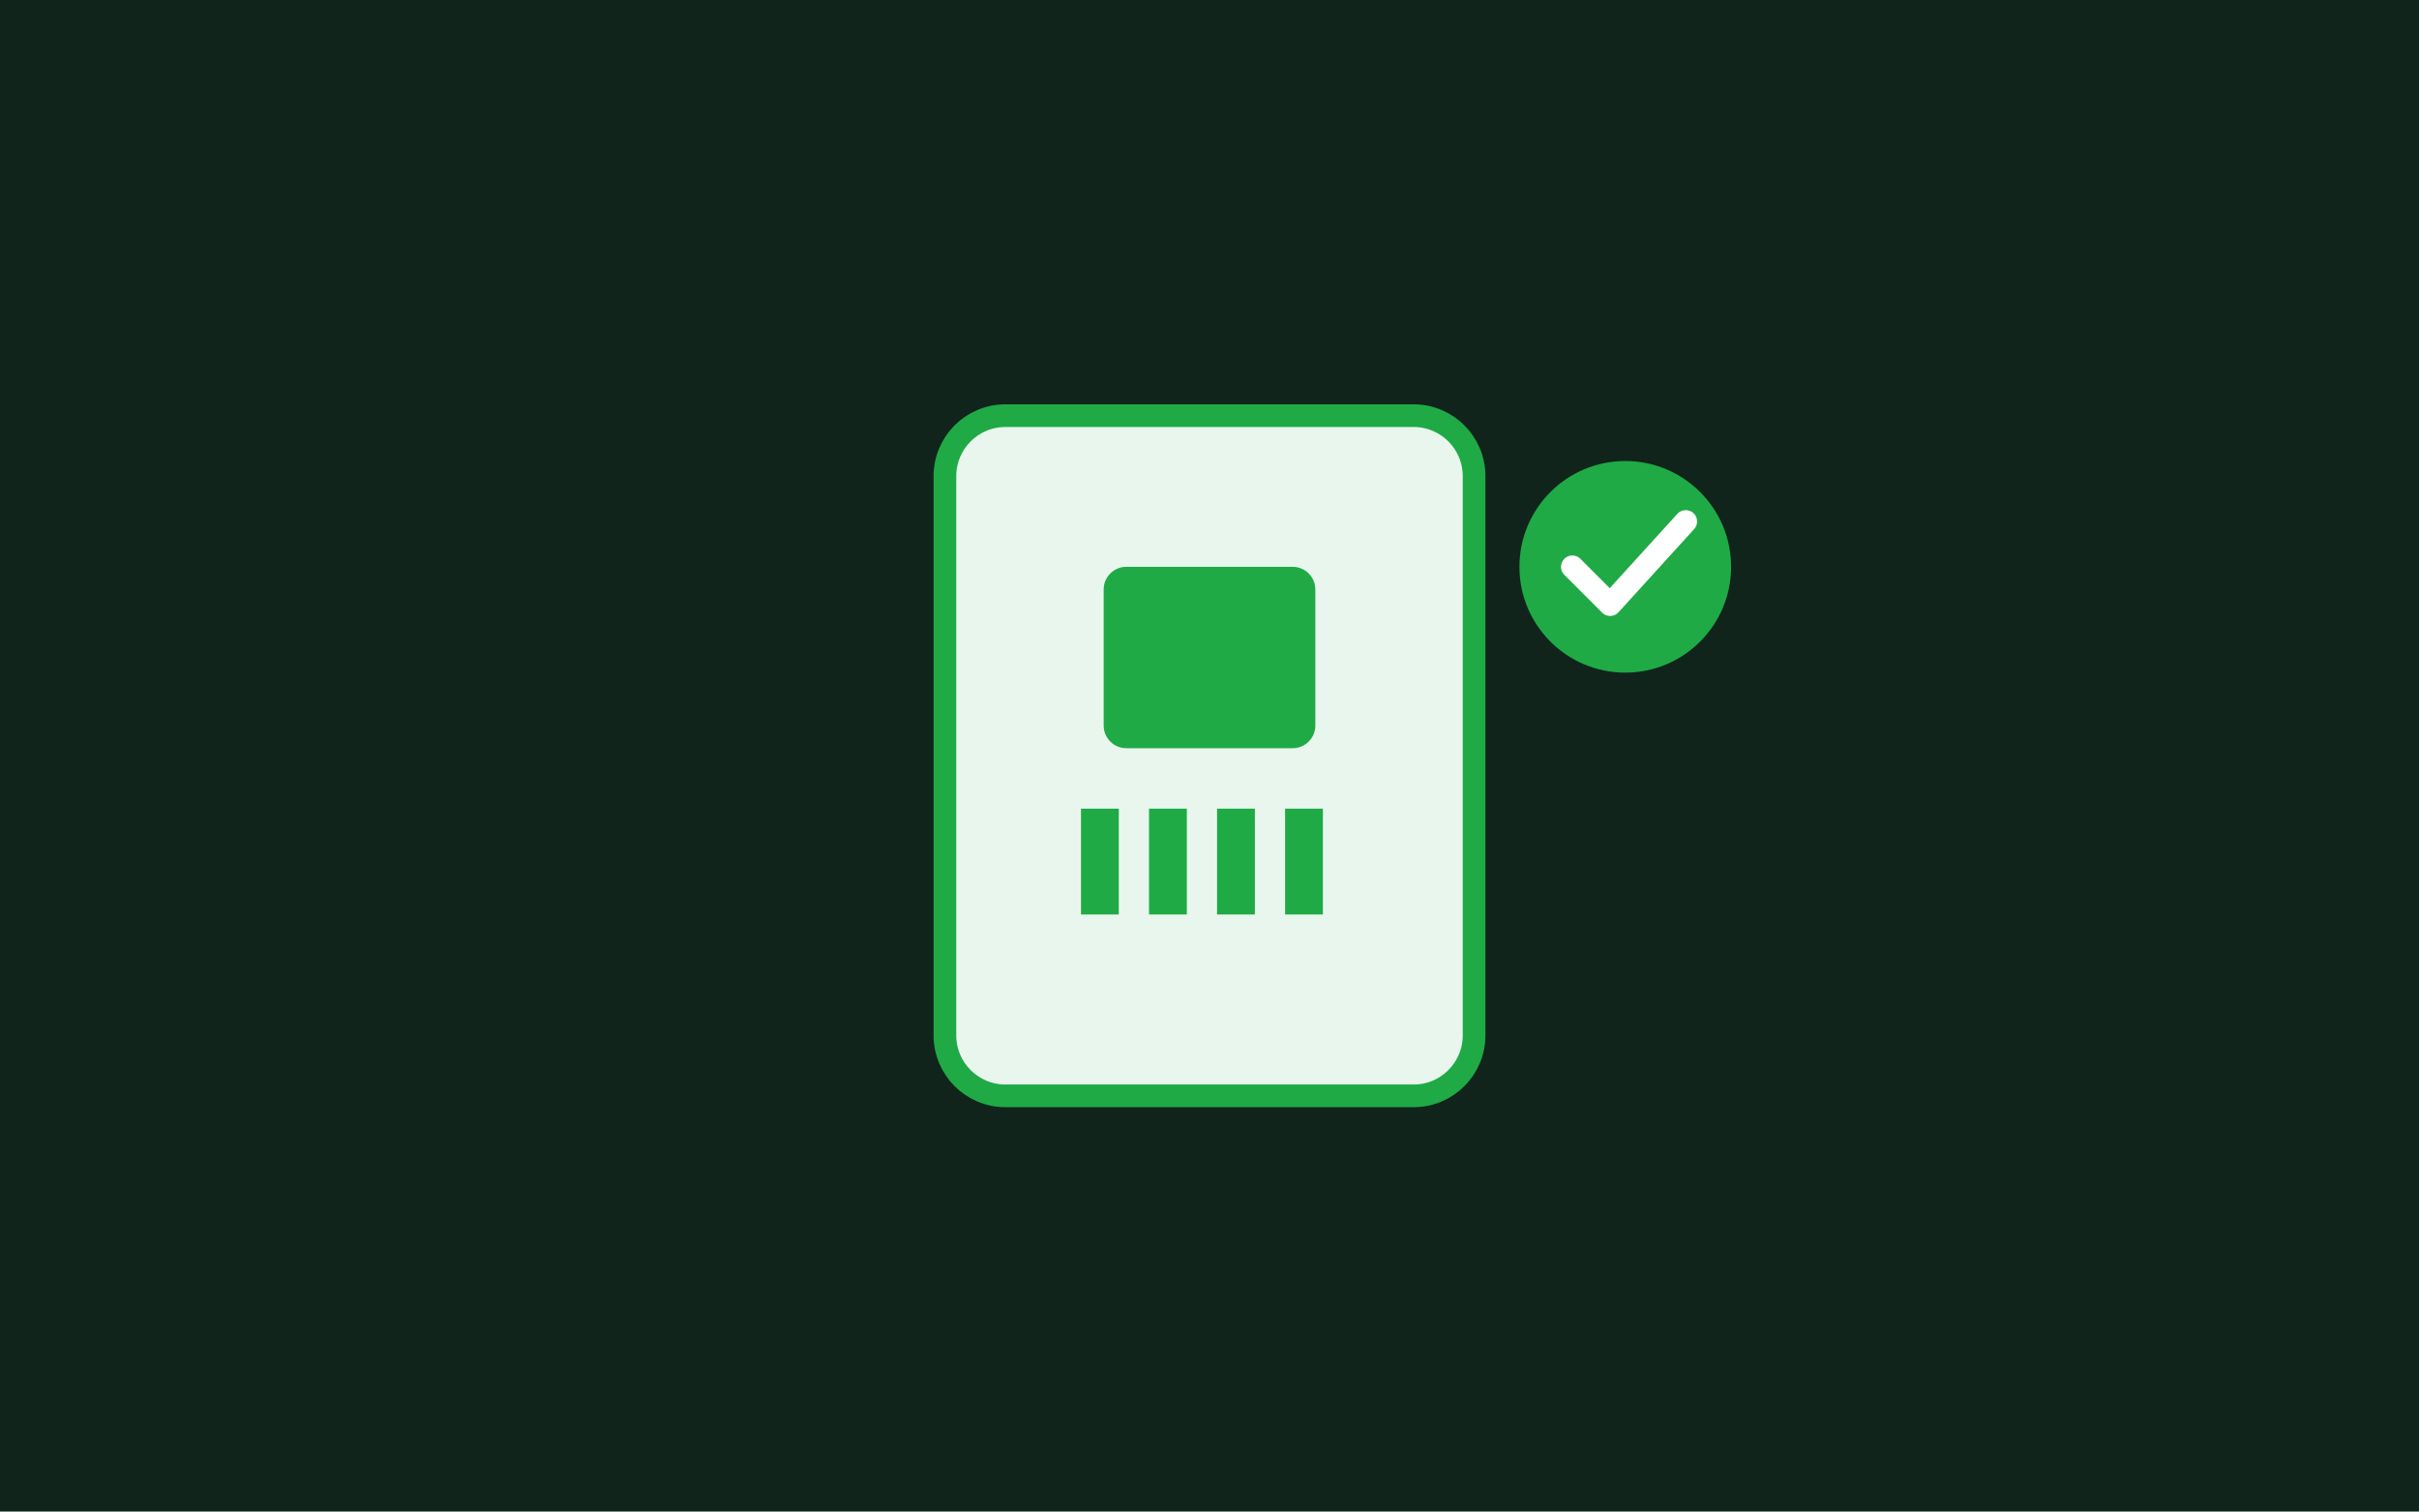
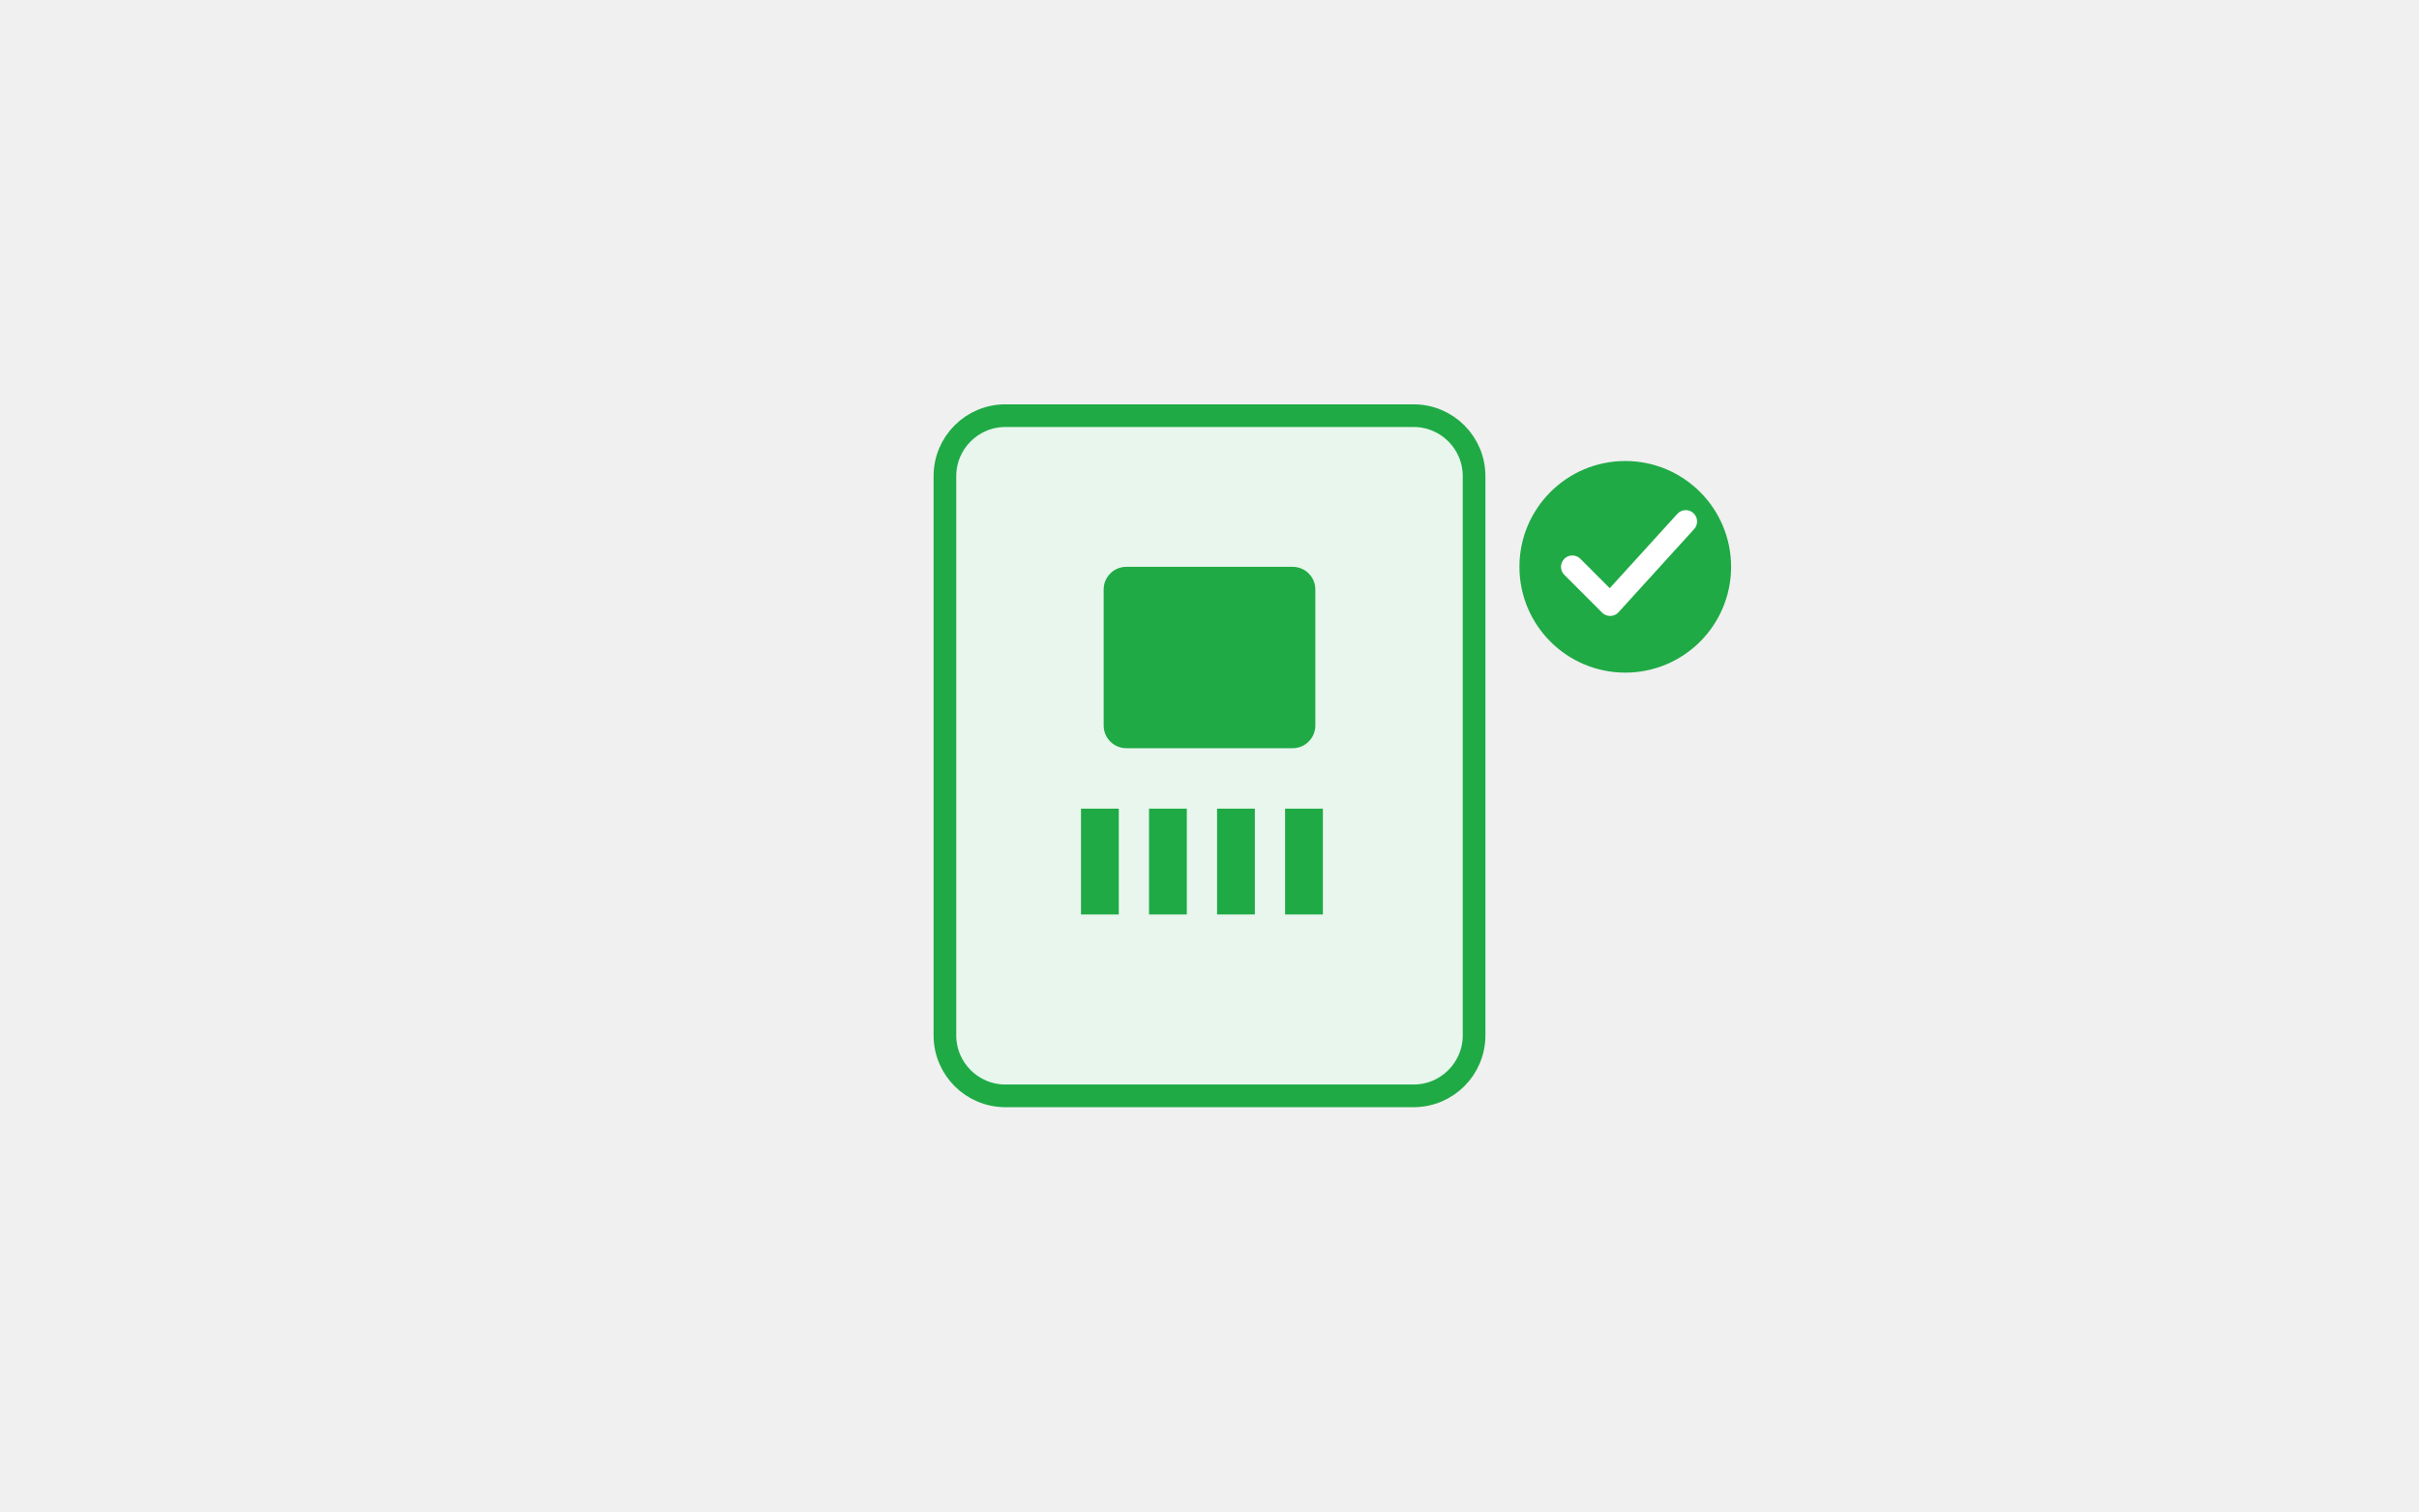
<svg xmlns="http://www.w3.org/2000/svg" viewBox="0 0 640 400">
-   <rect width="640" height="400" fill="#10241c" />
+   <rect width="640" height="400" fill="none" />
  <rect x="250" y="110" width="140" height="180" rx="16" fill="#e8f6ee" stroke="#1faa45" stroke-width="6" />
  <rect x="292" y="150" width="56" height="48" rx="6" fill="#1faa45" />
  <g fill="#1faa45">
    <rect x="286" y="214" width="10" height="28" />
    <rect x="304" y="214" width="10" height="28" />
    <rect x="322" y="214" width="10" height="28" />
    <rect x="340" y="214" width="10" height="28" />
  </g>
  <circle cx="430" cy="150" r="28" fill="#1faa45" />
  <path d="M416 150l10 10 20-22" fill="none" stroke="#fff" stroke-width="6" stroke-linecap="round" stroke-linejoin="round" />
</svg>
